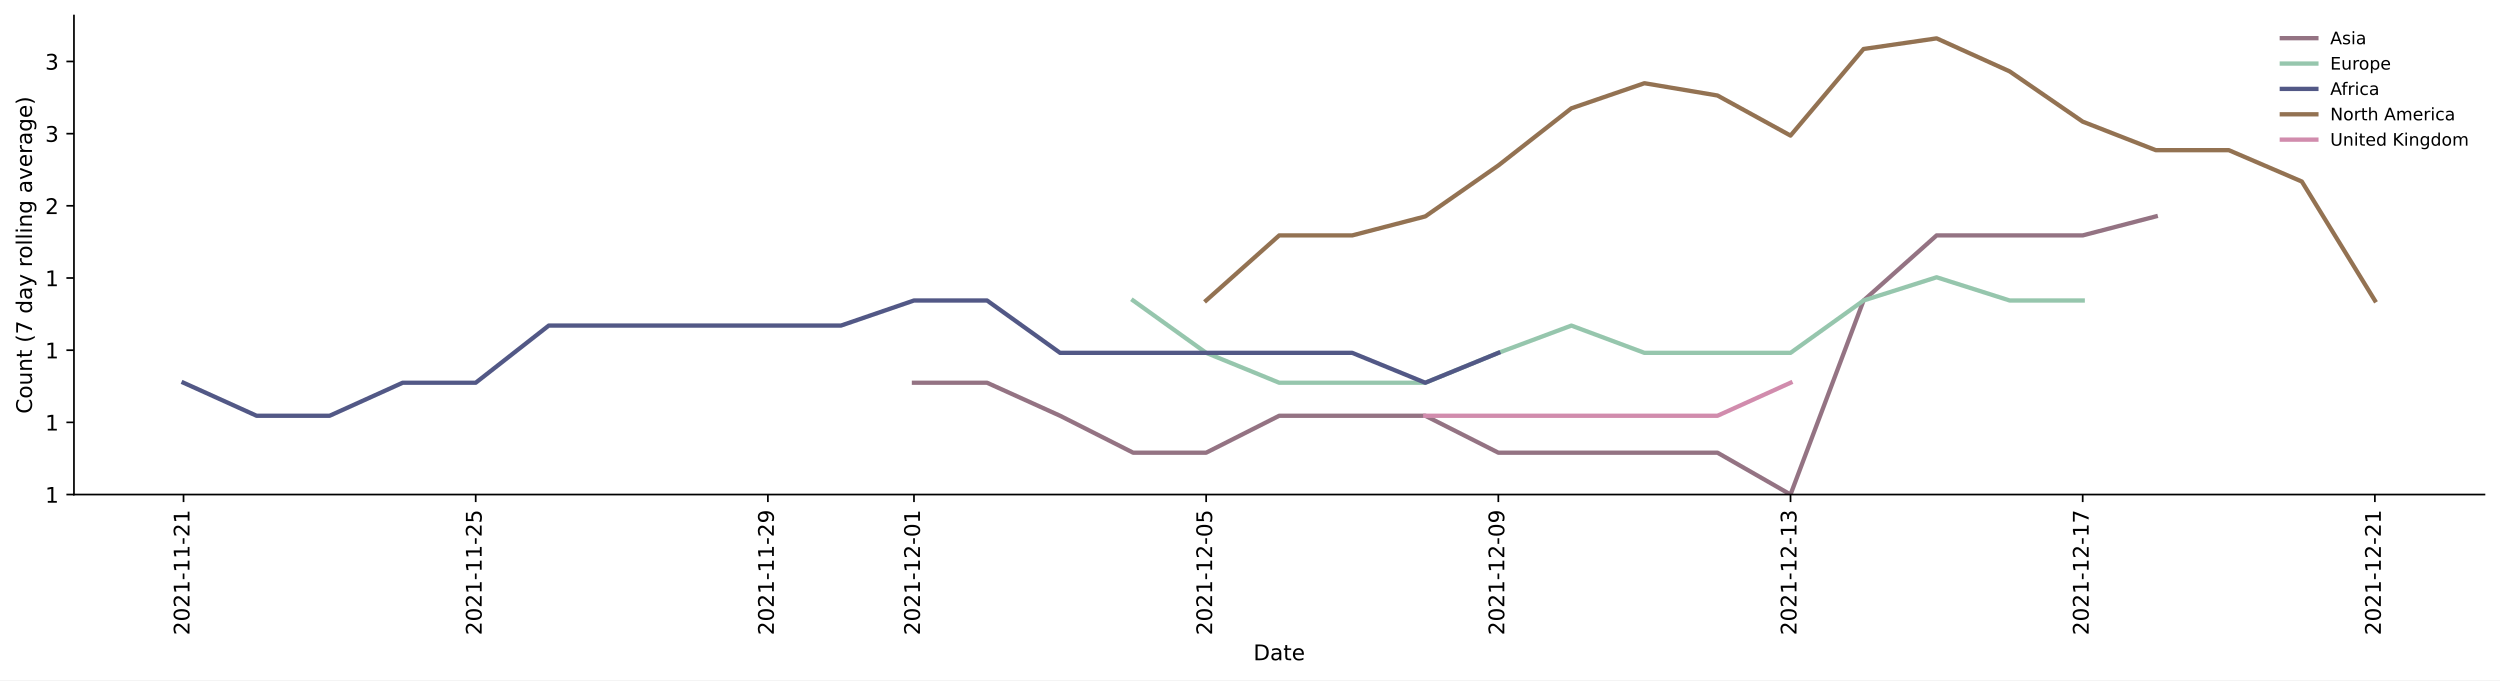
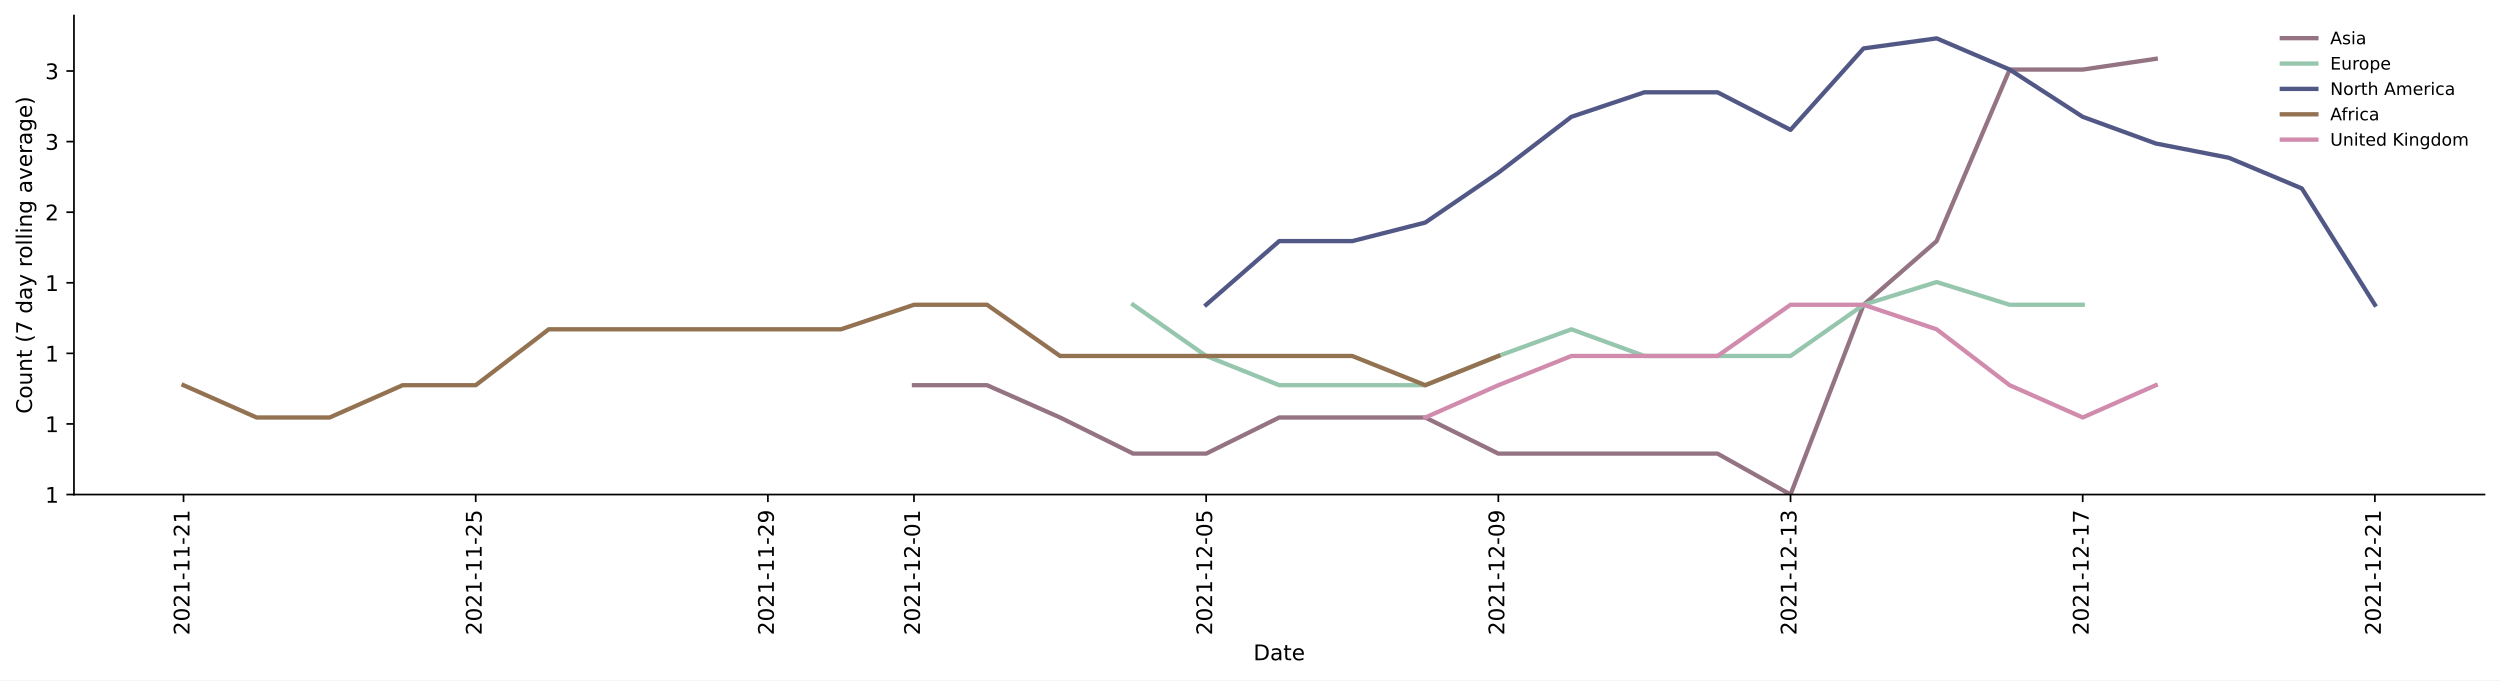
<svg xmlns="http://www.w3.org/2000/svg" xmlns:xlink="http://www.w3.org/1999/xlink" height="314.954pt" version="1.1" viewBox="0 0 1157.441 314.954" width="1157.441pt">
  <defs>
    <style type="text/css">*{stroke-linecap:butt;stroke-linejoin:round;}</style>
  </defs>
  <g id="figure_1">
    <g id="patch_1">
      <path d="M 0 314.954  L 1157.441 314.954  L 1157.441 0  L 0 0  z " style="fill:#ffffff;" />
    </g>
    <g id="axes_1">
      <g id="patch_2">
        <path d="M 34.241 228.96  L 1150.241 228.96  L 1150.241 7.2  L 34.241 7.2  z " style="fill:#ffffff;" />
      </g>
      <g id="matplotlib.axis_1">
        <g id="xtick_1">
          <g id="line2d_1">
            <defs>
-               <path d="M 0 0  L 0 3.5  " id="m5d5b8816e8" style="stroke:#000000;stroke-width:0.8;" />
-             </defs>
-             <g>
-               <use style="stroke:#000000;stroke-width:0.8;" x="84.968" xlink:href="#m5d5b8816e8" y="228.96" />
+               <path d="M 0 0  L 0 3.5  " id="ma75f7e3ea3" style="stroke:#000000;stroke-width:0.8;" />
+             </defs>
+             <g>
+               <use style="stroke:#000000;stroke-width:0.8;" x="84.968" xlink:href="#ma75f7e3ea3" y="228.96" />
            </g>
          </g>
          <g id="text_1">
            <g transform="translate(87.72727 294.0756)rotate(-90)scale(0.1 -0.1)">
              <defs>
                <path d="M 1228 531  L 3431 531  L 3431 0  L 469 0  L 469 531  Q 828 903 1448 1529  Q 2069 2156 2228 2338  Q 2531 2678 2651 2914  Q 2772 3150 2772 3378  Q 2772 3750 2511 3984  Q 2250 4219 1831 4219  Q 1534 4219 1204 4116  Q 875 4013 500 3803  L 500 4441  Q 881 4594 1212 4672  Q 1544 4750 1819 4750  Q 2544 4750 2975 4387  Q 3406 4025 3406 3419  Q 3406 3131 3298 2873  Q 3191 2616 2906 2266  Q 2828 2175 2409 1742  Q 1991 1309 1228 531  z " id="DejaVuSans-32" transform="scale(0.015625)" />
                <path d="M 2034 4250  Q 1547 4250 1301 3770  Q 1056 3291 1056 2328  Q 1056 1369 1301 889  Q 1547 409 2034 409  Q 2525 409 2770 889  Q 3016 1369 3016 2328  Q 3016 3291 2770 3770  Q 2525 4250 2034 4250  z M 2034 4750  Q 2819 4750 3233 4129  Q 3647 3509 3647 2328  Q 3647 1150 3233 529  Q 2819 -91 2034 -91  Q 1250 -91 836 529  Q 422 1150 422 2328  Q 422 3509 836 4129  Q 1250 4750 2034 4750  z " id="DejaVuSans-30" transform="scale(0.015625)" />
                <path d="M 794 531  L 1825 531  L 1825 4091  L 703 3866  L 703 4441  L 1819 4666  L 2450 4666  L 2450 531  L 3481 531  L 3481 0  L 794 0  L 794 531  z " id="DejaVuSans-31" transform="scale(0.015625)" />
                <path d="M 313 2009  L 1997 2009  L 1997 1497  L 313 1497  L 313 2009  z " id="DejaVuSans-2d" transform="scale(0.015625)" />
              </defs>
              <use xlink:href="#DejaVuSans-32" />
              <use x="63.623" xlink:href="#DejaVuSans-30" />
              <use x="127.246" xlink:href="#DejaVuSans-32" />
              <use x="190.869" xlink:href="#DejaVuSans-31" />
              <use x="254.492" xlink:href="#DejaVuSans-2d" />
              <use x="290.576" xlink:href="#DejaVuSans-31" />
              <use x="354.199" xlink:href="#DejaVuSans-31" />
              <use x="417.822" xlink:href="#DejaVuSans-2d" />
              <use x="453.906" xlink:href="#DejaVuSans-32" />
              <use x="517.529" xlink:href="#DejaVuSans-31" />
            </g>
          </g>
        </g>
        <g id="xtick_2">
          <g id="line2d_2">
            <g>
-               <use style="stroke:#000000;stroke-width:0.8;" x="220.241" xlink:href="#m5d5b8816e8" y="228.96" />
+               <use style="stroke:#000000;stroke-width:0.8;" x="220.241" xlink:href="#ma75f7e3ea3" y="228.96" />
            </g>
          </g>
          <g id="text_2">
            <g transform="translate(223 294.0756)rotate(-90)scale(0.1 -0.1)">
              <defs>
                <path d="M 691 4666  L 3169 4666  L 3169 4134  L 1269 4134  L 1269 2991  Q 1406 3038 1543 3061  Q 1681 3084 1819 3084  Q 2600 3084 3056 2656  Q 3513 2228 3513 1497  Q 3513 744 3044 326  Q 2575 -91 1722 -91  Q 1428 -91 1123 -41  Q 819 9 494 109  L 494 744  Q 775 591 1075 516  Q 1375 441 1709 441  Q 2250 441 2565 725  Q 2881 1009 2881 1497  Q 2881 1984 2565 2268  Q 2250 2553 1709 2553  Q 1456 2553 1204 2497  Q 953 2441 691 2322  L 691 4666  z " id="DejaVuSans-35" transform="scale(0.015625)" />
              </defs>
              <use xlink:href="#DejaVuSans-32" />
              <use x="63.623" xlink:href="#DejaVuSans-30" />
              <use x="127.246" xlink:href="#DejaVuSans-32" />
              <use x="190.869" xlink:href="#DejaVuSans-31" />
              <use x="254.492" xlink:href="#DejaVuSans-2d" />
              <use x="290.576" xlink:href="#DejaVuSans-31" />
              <use x="354.199" xlink:href="#DejaVuSans-31" />
              <use x="417.822" xlink:href="#DejaVuSans-2d" />
              <use x="453.906" xlink:href="#DejaVuSans-32" />
              <use x="517.529" xlink:href="#DejaVuSans-35" />
            </g>
          </g>
        </g>
        <g id="xtick_3">
          <g id="line2d_3">
            <g>
-               <use style="stroke:#000000;stroke-width:0.8;" x="355.513" xlink:href="#m5d5b8816e8" y="228.96" />
+               <use style="stroke:#000000;stroke-width:0.8;" x="355.513" xlink:href="#ma75f7e3ea3" y="228.96" />
            </g>
          </g>
          <g id="text_3">
            <g transform="translate(358.2727 294.0756)rotate(-90)scale(0.1 -0.1)">
              <defs>
                <path d="M 703 97  L 703 672  Q 941 559 1184 500  Q 1428 441 1663 441  Q 2288 441 2617 861  Q 2947 1281 2994 2138  Q 2813 1869 2534 1725  Q 2256 1581 1919 1581  Q 1219 1581 811 2004  Q 403 2428 403 3163  Q 403 3881 828 4315  Q 1253 4750 1959 4750  Q 2769 4750 3195 4129  Q 3622 3509 3622 2328  Q 3622 1225 3098 567  Q 2575 -91 1691 -91  Q 1453 -91 1209 -44  Q 966 3 703 97  z M 1959 2075  Q 2384 2075 2632 2365  Q 2881 2656 2881 3163  Q 2881 3666 2632 3958  Q 2384 4250 1959 4250  Q 1534 4250 1286 3958  Q 1038 3666 1038 3163  Q 1038 2656 1286 2365  Q 1534 2075 1959 2075  z " id="DejaVuSans-39" transform="scale(0.015625)" />
              </defs>
              <use xlink:href="#DejaVuSans-32" />
              <use x="63.623" xlink:href="#DejaVuSans-30" />
              <use x="127.246" xlink:href="#DejaVuSans-32" />
              <use x="190.869" xlink:href="#DejaVuSans-31" />
              <use x="254.492" xlink:href="#DejaVuSans-2d" />
              <use x="290.576" xlink:href="#DejaVuSans-31" />
              <use x="354.199" xlink:href="#DejaVuSans-31" />
              <use x="417.822" xlink:href="#DejaVuSans-2d" />
              <use x="453.906" xlink:href="#DejaVuSans-32" />
              <use x="517.529" xlink:href="#DejaVuSans-39" />
            </g>
          </g>
        </g>
        <g id="xtick_4">
          <g id="line2d_4">
            <g>
-               <use style="stroke:#000000;stroke-width:0.8;" x="423.15" xlink:href="#m5d5b8816e8" y="228.96" />
+               <use style="stroke:#000000;stroke-width:0.8;" x="423.15" xlink:href="#ma75f7e3ea3" y="228.96" />
            </g>
          </g>
          <g id="text_4">
            <g transform="translate(425.9091 294.0756)rotate(-90)scale(0.1 -0.1)">
              <use xlink:href="#DejaVuSans-32" />
              <use x="63.623" xlink:href="#DejaVuSans-30" />
              <use x="127.246" xlink:href="#DejaVuSans-32" />
              <use x="190.869" xlink:href="#DejaVuSans-31" />
              <use x="254.492" xlink:href="#DejaVuSans-2d" />
              <use x="290.576" xlink:href="#DejaVuSans-31" />
              <use x="354.199" xlink:href="#DejaVuSans-32" />
              <use x="417.822" xlink:href="#DejaVuSans-2d" />
              <use x="453.906" xlink:href="#DejaVuSans-30" />
              <use x="517.529" xlink:href="#DejaVuSans-31" />
            </g>
          </g>
        </g>
        <g id="xtick_5">
          <g id="line2d_5">
            <g>
-               <use style="stroke:#000000;stroke-width:0.8;" x="558.422" xlink:href="#m5d5b8816e8" y="228.96" />
+               <use style="stroke:#000000;stroke-width:0.8;" x="558.422" xlink:href="#ma75f7e3ea3" y="228.96" />
            </g>
          </g>
          <g id="text_5">
            <g transform="translate(561.1818 294.0756)rotate(-90)scale(0.1 -0.1)">
              <use xlink:href="#DejaVuSans-32" />
              <use x="63.623" xlink:href="#DejaVuSans-30" />
              <use x="127.246" xlink:href="#DejaVuSans-32" />
              <use x="190.869" xlink:href="#DejaVuSans-31" />
              <use x="254.492" xlink:href="#DejaVuSans-2d" />
              <use x="290.576" xlink:href="#DejaVuSans-31" />
              <use x="354.199" xlink:href="#DejaVuSans-32" />
              <use x="417.822" xlink:href="#DejaVuSans-2d" />
              <use x="453.906" xlink:href="#DejaVuSans-30" />
              <use x="517.529" xlink:href="#DejaVuSans-35" />
            </g>
          </g>
        </g>
        <g id="xtick_6">
          <g id="line2d_6">
            <g>
-               <use style="stroke:#000000;stroke-width:0.8;" x="693.695" xlink:href="#m5d5b8816e8" y="228.96" />
+               <use style="stroke:#000000;stroke-width:0.8;" x="693.695" xlink:href="#ma75f7e3ea3" y="228.96" />
            </g>
          </g>
          <g id="text_6">
            <g transform="translate(696.4545 294.0756)rotate(-90)scale(0.1 -0.1)">
              <use xlink:href="#DejaVuSans-32" />
              <use x="63.623" xlink:href="#DejaVuSans-30" />
              <use x="127.246" xlink:href="#DejaVuSans-32" />
              <use x="190.869" xlink:href="#DejaVuSans-31" />
              <use x="254.492" xlink:href="#DejaVuSans-2d" />
              <use x="290.576" xlink:href="#DejaVuSans-31" />
              <use x="354.199" xlink:href="#DejaVuSans-32" />
              <use x="417.822" xlink:href="#DejaVuSans-2d" />
              <use x="453.906" xlink:href="#DejaVuSans-30" />
              <use x="517.529" xlink:href="#DejaVuSans-39" />
            </g>
          </g>
        </g>
        <g id="xtick_7">
          <g id="line2d_7">
            <g>
-               <use style="stroke:#000000;stroke-width:0.8;" x="828.968" xlink:href="#m5d5b8816e8" y="228.96" />
+               <use style="stroke:#000000;stroke-width:0.8;" x="828.968" xlink:href="#ma75f7e3ea3" y="228.96" />
            </g>
          </g>
          <g id="text_7">
            <g transform="translate(831.7273 294.0756)rotate(-90)scale(0.1 -0.1)">
              <defs>
                <path d="M 2597 2516  Q 3050 2419 3304 2112  Q 3559 1806 3559 1356  Q 3559 666 3084 287  Q 2609 -91 1734 -91  Q 1441 -91 1130 -33  Q 819 25 488 141  L 488 750  Q 750 597 1062 519  Q 1375 441 1716 441  Q 2309 441 2620 675  Q 2931 909 2931 1356  Q 2931 1769 2642 2001  Q 2353 2234 1838 2234  L 1294 2234  L 1294 2753  L 1863 2753  Q 2328 2753 2575 2939  Q 2822 3125 2822 3475  Q 2822 3834 2567 4026  Q 2313 4219 1838 4219  Q 1578 4219 1281 4162  Q 984 4106 628 3988  L 628 4550  Q 988 4650 1302 4700  Q 1616 4750 1894 4750  Q 2613 4750 3031 4423  Q 3450 4097 3450 3541  Q 3450 3153 3228 2886  Q 3006 2619 2597 2516  z " id="DejaVuSans-33" transform="scale(0.015625)" />
              </defs>
              <use xlink:href="#DejaVuSans-32" />
              <use x="63.623" xlink:href="#DejaVuSans-30" />
              <use x="127.246" xlink:href="#DejaVuSans-32" />
              <use x="190.869" xlink:href="#DejaVuSans-31" />
              <use x="254.492" xlink:href="#DejaVuSans-2d" />
              <use x="290.576" xlink:href="#DejaVuSans-31" />
              <use x="354.199" xlink:href="#DejaVuSans-32" />
              <use x="417.822" xlink:href="#DejaVuSans-2d" />
              <use x="453.906" xlink:href="#DejaVuSans-31" />
              <use x="517.529" xlink:href="#DejaVuSans-33" />
            </g>
          </g>
        </g>
        <g id="xtick_8">
          <g id="line2d_8">
            <g>
-               <use style="stroke:#000000;stroke-width:0.8;" x="964.241" xlink:href="#m5d5b8816e8" y="228.96" />
+               <use style="stroke:#000000;stroke-width:0.8;" x="964.241" xlink:href="#ma75f7e3ea3" y="228.96" />
            </g>
          </g>
          <g id="text_8">
            <g transform="translate(967 294.0756)rotate(-90)scale(0.1 -0.1)">
              <defs>
                <path d="M 525 4666  L 3525 4666  L 3525 4397  L 1831 0  L 1172 0  L 2766 4134  L 525 4134  L 525 4666  z " id="DejaVuSans-37" transform="scale(0.015625)" />
              </defs>
              <use xlink:href="#DejaVuSans-32" />
              <use x="63.623" xlink:href="#DejaVuSans-30" />
              <use x="127.246" xlink:href="#DejaVuSans-32" />
              <use x="190.869" xlink:href="#DejaVuSans-31" />
              <use x="254.492" xlink:href="#DejaVuSans-2d" />
              <use x="290.576" xlink:href="#DejaVuSans-31" />
              <use x="354.199" xlink:href="#DejaVuSans-32" />
              <use x="417.822" xlink:href="#DejaVuSans-2d" />
              <use x="453.906" xlink:href="#DejaVuSans-31" />
              <use x="517.529" xlink:href="#DejaVuSans-37" />
            </g>
          </g>
        </g>
        <g id="xtick_9">
          <g id="line2d_9">
            <g>
-               <use style="stroke:#000000;stroke-width:0.8;" x="1099.513" xlink:href="#m5d5b8816e8" y="228.96" />
+               <use style="stroke:#000000;stroke-width:0.8;" x="1099.513" xlink:href="#ma75f7e3ea3" y="228.96" />
            </g>
          </g>
          <g id="text_9">
            <g transform="translate(1102.273 294.0756)rotate(-90)scale(0.1 -0.1)">
              <use xlink:href="#DejaVuSans-32" />
              <use x="63.623" xlink:href="#DejaVuSans-30" />
              <use x="127.246" xlink:href="#DejaVuSans-32" />
              <use x="190.869" xlink:href="#DejaVuSans-31" />
              <use x="254.492" xlink:href="#DejaVuSans-2d" />
              <use x="290.576" xlink:href="#DejaVuSans-31" />
              <use x="354.199" xlink:href="#DejaVuSans-32" />
              <use x="417.822" xlink:href="#DejaVuSans-2d" />
              <use x="453.906" xlink:href="#DejaVuSans-32" />
              <use x="517.529" xlink:href="#DejaVuSans-31" />
            </g>
          </g>
        </g>
        <g id="text_10">
          <g transform="translate(580.2898 305.6741)scale(0.1 -0.1)">
            <defs>
              <path d="M 1259 4147  L 1259 519  L 2022 519  Q 2988 519 3436 956  Q 3884 1394 3884 2338  Q 3884 3275 3436 3711  Q 2988 4147 2022 4147  L 1259 4147  z M 628 4666  L 1925 4666  Q 3281 4666 3915 4102  Q 4550 3538 4550 2338  Q 4550 1131 3912 565  Q 3275 0 1925 0  L 628 0  L 628 4666  z " id="DejaVuSans-44" transform="scale(0.015625)" />
              <path d="M 2194 1759  Q 1497 1759 1228 1600  Q 959 1441 959 1056  Q 959 750 1161 570  Q 1363 391 1709 391  Q 2188 391 2477 730  Q 2766 1069 2766 1631  L 2766 1759  L 2194 1759  z M 3341 1997  L 3341 0  L 2766 0  L 2766 531  Q 2569 213 2275 61  Q 1981 -91 1556 -91  Q 1019 -91 701 211  Q 384 513 384 1019  Q 384 1609 779 1909  Q 1175 2209 1959 2209  L 2766 2209  L 2766 2266  Q 2766 2663 2505 2880  Q 2244 3097 1772 3097  Q 1472 3097 1187 3025  Q 903 2953 641 2809  L 641 3341  Q 956 3463 1253 3523  Q 1550 3584 1831 3584  Q 2591 3584 2966 3190  Q 3341 2797 3341 1997  z " id="DejaVuSans-61" transform="scale(0.015625)" />
              <path d="M 1172 4494  L 1172 3500  L 2356 3500  L 2356 3053  L 1172 3053  L 1172 1153  Q 1172 725 1289 603  Q 1406 481 1766 481  L 2356 481  L 2356 0  L 1766 0  Q 1100 0 847 248  Q 594 497 594 1153  L 594 3053  L 172 3053  L 172 3500  L 594 3500  L 594 4494  L 1172 4494  z " id="DejaVuSans-74" transform="scale(0.015625)" />
              <path d="M 3597 1894  L 3597 1613  L 953 1613  Q 991 1019 1311 708  Q 1631 397 2203 397  Q 2534 397 2845 478  Q 3156 559 3463 722  L 3463 178  Q 3153 47 2828 -22  Q 2503 -91 2169 -91  Q 1331 -91 842 396  Q 353 884 353 1716  Q 353 2575 817 3079  Q 1281 3584 2069 3584  Q 2775 3584 3186 3129  Q 3597 2675 3597 1894  z M 3022 2063  Q 3016 2534 2758 2815  Q 2500 3097 2075 3097  Q 1594 3097 1305 2825  Q 1016 2553 972 2059  L 3022 2063  z " id="DejaVuSans-65" transform="scale(0.015625)" />
            </defs>
            <use xlink:href="#DejaVuSans-44" />
            <use x="77.002" xlink:href="#DejaVuSans-61" />
            <use x="138.281" xlink:href="#DejaVuSans-74" />
            <use x="177.49" xlink:href="#DejaVuSans-65" />
          </g>
        </g>
      </g>
      <g id="matplotlib.axis_2">
        <g id="ytick_1">
          <g id="line2d_10">
            <defs>
-               <path d="M 0 0  L -3.5 0  " id="mcb8d8f43f0" style="stroke:#000000;stroke-width:0.8;" />
-             </defs>
-             <g>
-               <use style="stroke:#000000;stroke-width:0.8;" x="34.241" xlink:href="#mcb8d8f43f0" y="228.96" />
+               <path d="M 0 0  L -3.5 0  " id="m48f7cdc13f" style="stroke:#000000;stroke-width:0.8;" />
+             </defs>
+             <g>
+               <use style="stroke:#000000;stroke-width:0.8;" x="34.241" xlink:href="#m48f7cdc13f" y="228.96" />
            </g>
          </g>
          <g id="text_11">
            <g transform="translate(20.87813 232.7592)scale(0.1 -0.1)">
              <use xlink:href="#DejaVuSans-31" />
            </g>
          </g>
        </g>
        <g id="ytick_2">
          <g id="line2d_11">
            <g>
-               <use style="stroke:#000000;stroke-width:0.8;" x="34.241" xlink:href="#mcb8d8f43f0" y="195.544" />
+               <use style="stroke:#000000;stroke-width:0.8;" x="34.241" xlink:href="#m48f7cdc13f" y="196.28" />
            </g>
          </g>
          <g id="text_12">
-             <g transform="translate(20.87813 199.3427)scale(0.1 -0.1)">
+             <g transform="translate(20.87813 200.0791)scale(0.1 -0.1)">
              <use xlink:href="#DejaVuSans-31" />
            </g>
          </g>
        </g>
        <g id="ytick_3">
          <g id="line2d_12">
            <g>
-               <use style="stroke:#000000;stroke-width:0.8;" x="34.241" xlink:href="#mcb8d8f43f0" y="162.127" />
+               <use style="stroke:#000000;stroke-width:0.8;" x="34.241" xlink:href="#m48f7cdc13f" y="163.6" />
            </g>
          </g>
          <g id="text_13">
-             <g transform="translate(20.87813 165.9262)scale(0.1 -0.1)">
+             <g transform="translate(20.87813 167.3989)scale(0.1 -0.1)">
              <use xlink:href="#DejaVuSans-31" />
            </g>
          </g>
        </g>
        <g id="ytick_4">
          <g id="line2d_13">
            <g>
-               <use style="stroke:#000000;stroke-width:0.8;" x="34.241" xlink:href="#mcb8d8f43f0" y="128.711" />
+               <use style="stroke:#000000;stroke-width:0.8;" x="34.241" xlink:href="#m48f7cdc13f" y="130.92" />
            </g>
          </g>
          <g id="text_14">
-             <g transform="translate(20.87813 132.5097)scale(0.1 -0.1)">
+             <g transform="translate(20.87813 134.7187)scale(0.1 -0.1)">
              <use xlink:href="#DejaVuSans-31" />
            </g>
          </g>
        </g>
        <g id="ytick_5">
          <g id="line2d_14">
            <g>
-               <use style="stroke:#000000;stroke-width:0.8;" x="34.241" xlink:href="#mcb8d8f43f0" y="95.294" />
+               <use style="stroke:#000000;stroke-width:0.8;" x="34.241" xlink:href="#m48f7cdc13f" y="98.239" />
            </g>
          </g>
          <g id="text_15">
-             <g transform="translate(20.87813 99.09324)scale(0.1 -0.1)">
+             <g transform="translate(20.87813 102.0386)scale(0.1 -0.1)">
              <use xlink:href="#DejaVuSans-32" />
            </g>
          </g>
        </g>
        <g id="ytick_6">
          <g id="line2d_15">
            <g>
-               <use style="stroke:#000000;stroke-width:0.8;" x="34.241" xlink:href="#mcb8d8f43f0" y="61.878" />
+               <use style="stroke:#000000;stroke-width:0.8;" x="34.241" xlink:href="#m48f7cdc13f" y="65.559" />
            </g>
          </g>
          <g id="text_16">
-             <g transform="translate(20.87813 65.67675)scale(0.1 -0.1)">
+             <g transform="translate(20.87813 69.35842)scale(0.1 -0.1)">
              <use xlink:href="#DejaVuSans-33" />
            </g>
          </g>
        </g>
        <g id="ytick_7">
          <g id="line2d_16">
            <g>
-               <use style="stroke:#000000;stroke-width:0.8;" x="34.241" xlink:href="#mcb8d8f43f0" y="28.461" />
+               <use style="stroke:#000000;stroke-width:0.8;" x="34.241" xlink:href="#m48f7cdc13f" y="32.879" />
            </g>
          </g>
          <g id="text_17">
-             <g transform="translate(20.87813 32.26025)scale(0.1 -0.1)">
+             <g transform="translate(20.87813 36.67826)scale(0.1 -0.1)">
              <use xlink:href="#DejaVuSans-33" />
            </g>
          </g>
        </g>
        <g id="text_18">
          <g transform="translate(14.79844 191.548)rotate(-90)scale(0.1 -0.1)">
            <defs>
              <path d="M 4122 4306  L 4122 3641  Q 3803 3938 3442 4084  Q 3081 4231 2675 4231  Q 1875 4231 1450 3742  Q 1025 3253 1025 2328  Q 1025 1406 1450 917  Q 1875 428 2675 428  Q 3081 428 3442 575  Q 3803 722 4122 1019  L 4122 359  Q 3791 134 3420 21  Q 3050 -91 2638 -91  Q 1578 -91 968 557  Q 359 1206 359 2328  Q 359 3453 968 4101  Q 1578 4750 2638 4750  Q 3056 4750 3426 4639  Q 3797 4528 4122 4306  z " id="DejaVuSans-43" transform="scale(0.015625)" />
              <path d="M 1959 3097  Q 1497 3097 1228 2736  Q 959 2375 959 1747  Q 959 1119 1226 758  Q 1494 397 1959 397  Q 2419 397 2687 759  Q 2956 1122 2956 1747  Q 2956 2369 2687 2733  Q 2419 3097 1959 3097  z M 1959 3584  Q 2709 3584 3137 3096  Q 3566 2609 3566 1747  Q 3566 888 3137 398  Q 2709 -91 1959 -91  Q 1206 -91 779 398  Q 353 888 353 1747  Q 353 2609 779 3096  Q 1206 3584 1959 3584  z " id="DejaVuSans-6f" transform="scale(0.015625)" />
              <path d="M 544 1381  L 544 3500  L 1119 3500  L 1119 1403  Q 1119 906 1312 657  Q 1506 409 1894 409  Q 2359 409 2629 706  Q 2900 1003 2900 1516  L 2900 3500  L 3475 3500  L 3475 0  L 2900 0  L 2900 538  Q 2691 219 2414 64  Q 2138 -91 1772 -91  Q 1169 -91 856 284  Q 544 659 544 1381  z M 1991 3584  L 1991 3584  z " id="DejaVuSans-75" transform="scale(0.015625)" />
              <path d="M 3513 2113  L 3513 0  L 2938 0  L 2938 2094  Q 2938 2591 2744 2837  Q 2550 3084 2163 3084  Q 1697 3084 1428 2787  Q 1159 2491 1159 1978  L 1159 0  L 581 0  L 581 3500  L 1159 3500  L 1159 2956  Q 1366 3272 1645 3428  Q 1925 3584 2291 3584  Q 2894 3584 3203 3211  Q 3513 2838 3513 2113  z " id="DejaVuSans-6e" transform="scale(0.015625)" />
              <path id="DejaVuSans-20" transform="scale(0.015625)" />
              <path d="M 1984 4856  Q 1566 4138 1362 3434  Q 1159 2731 1159 2009  Q 1159 1288 1364 580  Q 1569 -128 1984 -844  L 1484 -844  Q 1016 -109 783 600  Q 550 1309 550 2009  Q 550 2706 781 3412  Q 1013 4119 1484 4856  L 1984 4856  z " id="DejaVuSans-28" transform="scale(0.015625)" />
              <path d="M 2906 2969  L 2906 4863  L 3481 4863  L 3481 0  L 2906 0  L 2906 525  Q 2725 213 2448 61  Q 2172 -91 1784 -91  Q 1150 -91 751 415  Q 353 922 353 1747  Q 353 2572 751 3078  Q 1150 3584 1784 3584  Q 2172 3584 2448 3432  Q 2725 3281 2906 2969  z M 947 1747  Q 947 1113 1208 752  Q 1469 391 1925 391  Q 2381 391 2643 752  Q 2906 1113 2906 1747  Q 2906 2381 2643 2742  Q 2381 3103 1925 3103  Q 1469 3103 1208 2742  Q 947 2381 947 1747  z " id="DejaVuSans-64" transform="scale(0.015625)" />
              <path d="M 2059 -325  Q 1816 -950 1584 -1140  Q 1353 -1331 966 -1331  L 506 -1331  L 506 -850  L 844 -850  Q 1081 -850 1212 -737  Q 1344 -625 1503 -206  L 1606 56  L 191 3500  L 800 3500  L 1894 763  L 2988 3500  L 3597 3500  L 2059 -325  z " id="DejaVuSans-79" transform="scale(0.015625)" />
              <path d="M 2631 2963  Q 2534 3019 2420 3045  Q 2306 3072 2169 3072  Q 1681 3072 1420 2755  Q 1159 2438 1159 1844  L 1159 0  L 581 0  L 581 3500  L 1159 3500  L 1159 2956  Q 1341 3275 1631 3429  Q 1922 3584 2338 3584  Q 2397 3584 2469 3576  Q 2541 3569 2628 3553  L 2631 2963  z " id="DejaVuSans-72" transform="scale(0.015625)" />
              <path d="M 603 4863  L 1178 4863  L 1178 0  L 603 0  L 603 4863  z " id="DejaVuSans-6c" transform="scale(0.015625)" />
              <path d="M 603 3500  L 1178 3500  L 1178 0  L 603 0  L 603 3500  z M 603 4863  L 1178 4863  L 1178 4134  L 603 4134  L 603 4863  z " id="DejaVuSans-69" transform="scale(0.015625)" />
              <path d="M 2906 1791  Q 2906 2416 2648 2759  Q 2391 3103 1925 3103  Q 1463 3103 1205 2759  Q 947 2416 947 1791  Q 947 1169 1205 825  Q 1463 481 1925 481  Q 2391 481 2648 825  Q 2906 1169 2906 1791  z M 3481 434  Q 3481 -459 3084 -895  Q 2688 -1331 1869 -1331  Q 1566 -1331 1297 -1286  Q 1028 -1241 775 -1147  L 775 -588  Q 1028 -725 1275 -790  Q 1522 -856 1778 -856  Q 2344 -856 2625 -561  Q 2906 -266 2906 331  L 2906 616  Q 2728 306 2450 153  Q 2172 0 1784 0  Q 1141 0 747 490  Q 353 981 353 1791  Q 353 2603 747 3093  Q 1141 3584 1784 3584  Q 2172 3584 2450 3431  Q 2728 3278 2906 2969  L 2906 3500  L 3481 3500  L 3481 434  z " id="DejaVuSans-67" transform="scale(0.015625)" />
              <path d="M 191 3500  L 800 3500  L 1894 563  L 2988 3500  L 3597 3500  L 2284 0  L 1503 0  L 191 3500  z " id="DejaVuSans-76" transform="scale(0.015625)" />
              <path d="M 513 4856  L 1013 4856  Q 1481 4119 1714 3412  Q 1947 2706 1947 2009  Q 1947 1309 1714 600  Q 1481 -109 1013 -844  L 513 -844  Q 928 -128 1133 580  Q 1338 1288 1338 2009  Q 1338 2731 1133 3434  Q 928 4138 513 4856  z " id="DejaVuSans-29" transform="scale(0.015625)" />
            </defs>
            <use xlink:href="#DejaVuSans-43" />
            <use x="69.824" xlink:href="#DejaVuSans-6f" />
            <use x="131.006" xlink:href="#DejaVuSans-75" />
            <use x="194.385" xlink:href="#DejaVuSans-6e" />
            <use x="257.764" xlink:href="#DejaVuSans-74" />
            <use x="296.973" xlink:href="#DejaVuSans-20" />
            <use x="328.76" xlink:href="#DejaVuSans-28" />
            <use x="367.773" xlink:href="#DejaVuSans-37" />
            <use x="431.396" xlink:href="#DejaVuSans-20" />
            <use x="463.184" xlink:href="#DejaVuSans-64" />
            <use x="526.66" xlink:href="#DejaVuSans-61" />
            <use x="587.939" xlink:href="#DejaVuSans-79" />
            <use x="647.119" xlink:href="#DejaVuSans-20" />
            <use x="678.906" xlink:href="#DejaVuSans-72" />
            <use x="717.77" xlink:href="#DejaVuSans-6f" />
            <use x="778.951" xlink:href="#DejaVuSans-6c" />
            <use x="806.734" xlink:href="#DejaVuSans-6c" />
            <use x="834.518" xlink:href="#DejaVuSans-69" />
            <use x="862.301" xlink:href="#DejaVuSans-6e" />
            <use x="925.68" xlink:href="#DejaVuSans-67" />
            <use x="989.156" xlink:href="#DejaVuSans-20" />
            <use x="1020.943" xlink:href="#DejaVuSans-61" />
            <use x="1082.223" xlink:href="#DejaVuSans-76" />
            <use x="1141.402" xlink:href="#DejaVuSans-65" />
            <use x="1202.926" xlink:href="#DejaVuSans-72" />
            <use x="1244.039" xlink:href="#DejaVuSans-61" />
            <use x="1305.318" xlink:href="#DejaVuSans-67" />
            <use x="1368.795" xlink:href="#DejaVuSans-65" />
            <use x="1430.318" xlink:href="#DejaVuSans-29" />
          </g>
        </g>
      </g>
      <g id="line2d_17">
-         <path clip-path="url(#p3d51819815)" d="M 423.15 177.197  L 456.968 177.197  L 490.786 192.488  L 524.604 209.581  L 558.422 209.581  L 592.241 192.488  L 626.059 192.488  L 659.877 192.488  L 693.695 209.581  L 727.513 209.581  L 761.332 209.581  L 795.15 209.581  L 828.968 228.96  L 862.786 139.121  L 896.604 108.987  L 930.422 108.987  L 964.241 108.987  L 998.059 100.189  " style="fill:none;stroke:#947383;stroke-linecap:square;stroke-width:2;" />
+         <path clip-path="url(#pee8ec3eaa6)" d="M 423.15 178.338  L 456.968 178.338  L 490.786 193.291  L 524.604 210.008  L 558.422 210.008  L 592.241 193.291  L 626.059 193.291  L 659.877 193.291  L 693.695 210.008  L 727.513 210.008  L 761.332 210.008  L 795.15 210.008  L 828.968 228.96  L 862.786 141.101  L 896.604 111.631  L 930.422 32.206  L 964.241 32.206  L 998.059 27.225  " style="fill:none;stroke:#947383;stroke-linecap:square;stroke-width:2;" />
      </g>
      <g id="line2d_18">
-         <path clip-path="url(#p3d51819815)" d="M 524.604 139.121  L 558.422 163.365  L 592.241 177.197  L 626.059 177.197  L 659.877 177.197  L 693.695 163.365  L 727.513 150.738  L 761.332 163.365  L 795.15 163.365  L 828.968 163.365  L 862.786 139.121  L 896.604 128.366  L 930.422 139.121  L 964.241 139.121  " style="fill:none;stroke:#96c6ad;stroke-linecap:square;stroke-width:2;" />
+         <path clip-path="url(#pee8ec3eaa6)" d="M 524.604 141.101  L 558.422 164.811  L 592.241 178.338  L 626.059 178.338  L 659.877 178.338  L 693.695 164.811  L 727.513 152.461  L 761.332 164.811  L 795.15 164.811  L 828.968 164.811  L 862.786 141.101  L 896.604 130.583  L 930.422 141.101  L 964.241 141.101  " style="fill:none;stroke:#96c6ad;stroke-linecap:square;stroke-width:2;" />
      </g>
      <g id="line2d_19">
-         <path clip-path="url(#p3d51819815)" d="M 84.968 177.197  L 118.786 192.488  L 152.604 192.488  L 186.422 177.197  L 220.241 177.197  L 254.059 150.738  L 287.877 150.738  L 321.695 150.738  L 355.513 150.738  L 389.332 150.738  L 423.15 139.121  L 456.968 139.121  L 490.786 163.365  L 524.604 163.365  L 558.422 163.365  L 592.241 163.365  L 626.059 163.365  L 659.877 177.197  L 693.695 163.365  " style="fill:none;stroke:#525886;stroke-linecap:square;stroke-width:2;" />
+         <path clip-path="url(#pee8ec3eaa6)" d="M 558.422 141.101  L 592.241 111.631  L 626.059 111.631  L 659.877 103.027  L 693.695 79.961  L 727.513 54.084  L 761.332 42.724  L 795.15 42.724  L 828.968 60.125  L 862.786 22.414  L 896.604 17.76  L 930.422 32.206  L 964.241 54.084  L 998.059 66.434  L 1031.877 73.036  L 1065.695 87.241  L 1099.513 141.101  " style="fill:none;stroke:#525886;stroke-linecap:square;stroke-width:2;" />
      </g>
      <g id="line2d_20">
-         <path clip-path="url(#p3d51819815)" d="M 558.422 139.121  L 592.241 108.987  L 626.059 108.987  L 659.877 100.189  L 693.695 76.604  L 727.513 50.144  L 761.332 38.528  L 795.15 44.22  L 828.968 62.772  L 862.786 22.68  L 896.604 17.76  L 930.422 33.051  L 964.241 56.32  L 998.059 69.523  L 1031.877 69.523  L 1065.695 84.048  L 1099.513 139.121  " style="fill:none;stroke:#937252;stroke-linecap:square;stroke-width:2;" />
+         <path clip-path="url(#pee8ec3eaa6)" d="M 84.968 178.338  L 118.786 193.291  L 152.604 193.291  L 186.422 178.338  L 220.241 178.338  L 254.059 152.461  L 287.877 152.461  L 321.695 152.461  L 355.513 152.461  L 389.332 152.461  L 423.15 141.101  L 456.968 141.101  L 490.786 164.811  L 524.604 164.811  L 558.422 164.811  L 592.241 164.811  L 626.059 164.811  L 659.877 178.338  L 693.695 164.811  " style="fill:none;stroke:#937252;stroke-linecap:square;stroke-width:2;" />
      </g>
      <g id="line2d_21">
-         <path clip-path="url(#p3d51819815)" d="M 659.877 192.488  L 693.695 192.488  L 727.513 192.488  L 761.332 192.488  L 795.15 192.488  L 828.968 177.197  " style="fill:none;stroke:#d18cad;stroke-linecap:square;stroke-width:2;" />
+         <path clip-path="url(#pee8ec3eaa6)" d="M 659.877 193.291  L 693.695 178.338  L 727.513 164.811  L 761.332 164.811  L 795.15 164.811  L 828.968 141.101  L 862.786 141.101  L 896.604 152.461  L 930.422 178.338  L 964.241 193.291  L 998.059 178.338  " style="fill:none;stroke:#d18cad;stroke-linecap:square;stroke-width:2;" />
      </g>
      <g id="patch_3">
        <path d="M 34.241 228.96  L 34.241 7.2  " style="fill:none;stroke:#000000;stroke-linecap:square;stroke-linejoin:miter;stroke-width:0.8;" />
      </g>
      <g id="patch_4">
        <path d="M 34.241 228.96  L 1150.241 228.96  " style="fill:none;stroke:#000000;stroke-linecap:square;stroke-linejoin:miter;stroke-width:0.8;" />
      </g>
      <g id="legend_1">
        <g id="line2d_22">
          <path d="M 1056.429 17.679  L 1072.429 17.679  " style="fill:none;stroke:#947383;stroke-linecap:square;stroke-width:2;" />
        </g>
        <g id="line2d_23" />
        <g id="text_19">
          <g transform="translate(1078.829 20.47875)scale(0.08 -0.08)">
            <defs>
              <path d="M 2188 4044  L 1331 1722  L 3047 1722  L 2188 4044  z M 1831 4666  L 2547 4666  L 4325 0  L 3669 0  L 3244 1197  L 1141 1197  L 716 0  L 50 0  L 1831 4666  z " id="DejaVuSans-41" transform="scale(0.015625)" />
              <path d="M 2834 3397  L 2834 2853  Q 2591 2978 2328 3040  Q 2066 3103 1784 3103  Q 1356 3103 1142 2972  Q 928 2841 928 2578  Q 928 2378 1081 2264  Q 1234 2150 1697 2047  L 1894 2003  Q 2506 1872 2764 1633  Q 3022 1394 3022 966  Q 3022 478 2636 193  Q 2250 -91 1575 -91  Q 1294 -91 989 -36  Q 684 19 347 128  L 347 722  Q 666 556 975 473  Q 1284 391 1588 391  Q 1994 391 2212 530  Q 2431 669 2431 922  Q 2431 1156 2273 1281  Q 2116 1406 1581 1522  L 1381 1569  Q 847 1681 609 1914  Q 372 2147 372 2553  Q 372 3047 722 3315  Q 1072 3584 1716 3584  Q 2034 3584 2315 3537  Q 2597 3491 2834 3397  z " id="DejaVuSans-73" transform="scale(0.015625)" />
            </defs>
            <use xlink:href="#DejaVuSans-41" />
            <use x="68.408" xlink:href="#DejaVuSans-73" />
            <use x="120.508" xlink:href="#DejaVuSans-69" />
            <use x="148.291" xlink:href="#DejaVuSans-61" />
          </g>
        </g>
        <g id="line2d_24">
          <path d="M 1056.429 29.421  L 1072.429 29.421  " style="fill:none;stroke:#96c6ad;stroke-linecap:square;stroke-width:2;" />
        </g>
        <g id="line2d_25" />
        <g id="text_20">
          <g transform="translate(1078.829 32.22125)scale(0.08 -0.08)">
            <defs>
              <path d="M 628 4666  L 3578 4666  L 3578 4134  L 1259 4134  L 1259 2753  L 3481 2753  L 3481 2222  L 1259 2222  L 1259 531  L 3634 531  L 3634 0  L 628 0  L 628 4666  z " id="DejaVuSans-45" transform="scale(0.015625)" />
              <path d="M 1159 525  L 1159 -1331  L 581 -1331  L 581 3500  L 1159 3500  L 1159 2969  Q 1341 3281 1617 3432  Q 1894 3584 2278 3584  Q 2916 3584 3314 3078  Q 3713 2572 3713 1747  Q 3713 922 3314 415  Q 2916 -91 2278 -91  Q 1894 -91 1617 61  Q 1341 213 1159 525  z M 3116 1747  Q 3116 2381 2855 2742  Q 2594 3103 2138 3103  Q 1681 3103 1420 2742  Q 1159 2381 1159 1747  Q 1159 1113 1420 752  Q 1681 391 2138 391  Q 2594 391 2855 752  Q 3116 1113 3116 1747  z " id="DejaVuSans-70" transform="scale(0.015625)" />
            </defs>
            <use xlink:href="#DejaVuSans-45" />
            <use x="63.184" xlink:href="#DejaVuSans-75" />
            <use x="126.562" xlink:href="#DejaVuSans-72" />
            <use x="165.426" xlink:href="#DejaVuSans-6f" />
            <use x="226.607" xlink:href="#DejaVuSans-70" />
            <use x="290.084" xlink:href="#DejaVuSans-65" />
          </g>
        </g>
        <g id="line2d_26">
          <path d="M 1056.429 41.164  L 1072.429 41.164  " style="fill:none;stroke:#525886;stroke-linecap:square;stroke-width:2;" />
        </g>
        <g id="line2d_27" />
        <g id="text_21">
          <g transform="translate(1078.829 43.96375)scale(0.08 -0.08)">
            <defs>
-               <path d="M 2375 4863  L 2375 4384  L 1825 4384  Q 1516 4384 1395 4259  Q 1275 4134 1275 3809  L 1275 3500  L 2222 3500  L 2222 3053  L 1275 3053  L 1275 0  L 697 0  L 697 3053  L 147 3053  L 147 3500  L 697 3500  L 697 3744  Q 697 4328 969 4595  Q 1241 4863 1831 4863  L 2375 4863  z " id="DejaVuSans-66" transform="scale(0.015625)" />
-               <path d="M 3122 3366  L 3122 2828  Q 2878 2963 2633 3030  Q 2388 3097 2138 3097  Q 1578 3097 1268 2742  Q 959 2388 959 1747  Q 959 1106 1268 751  Q 1578 397 2138 397  Q 2388 397 2633 464  Q 2878 531 3122 666  L 3122 134  Q 2881 22 2623 -34  Q 2366 -91 2075 -91  Q 1284 -91 818 406  Q 353 903 353 1747  Q 353 2603 823 3093  Q 1294 3584 2113 3584  Q 2378 3584 2631 3529  Q 2884 3475 3122 3366  z " id="DejaVuSans-63" transform="scale(0.015625)" />
-             </defs>
-             <use xlink:href="#DejaVuSans-41" />
-             <use x="64.783" xlink:href="#DejaVuSans-66" />
-             <use x="99.988" xlink:href="#DejaVuSans-72" />
-             <use x="141.102" xlink:href="#DejaVuSans-69" />
-             <use x="168.885" xlink:href="#DejaVuSans-63" />
-             <use x="223.865" xlink:href="#DejaVuSans-61" />
-           </g>
-         </g>
-         <g id="line2d_28">
-           <path d="M 1056.429 52.906  L 1072.429 52.906  " style="fill:none;stroke:#937252;stroke-linecap:square;stroke-width:2;" />
-         </g>
-         <g id="line2d_29" />
-         <g id="text_22">
-           <g transform="translate(1078.829 55.70625)scale(0.08 -0.08)">
-             <defs>
              <path d="M 628 4666  L 1478 4666  L 3547 763  L 3547 4666  L 4159 4666  L 4159 0  L 3309 0  L 1241 3903  L 1241 0  L 628 0  L 628 4666  z " id="DejaVuSans-4e" transform="scale(0.015625)" />
              <path d="M 3513 2113  L 3513 0  L 2938 0  L 2938 2094  Q 2938 2591 2744 2837  Q 2550 3084 2163 3084  Q 1697 3084 1428 2787  Q 1159 2491 1159 1978  L 1159 0  L 581 0  L 581 4863  L 1159 4863  L 1159 2956  Q 1366 3272 1645 3428  Q 1925 3584 2291 3584  Q 2894 3584 3203 3211  Q 3513 2838 3513 2113  z " id="DejaVuSans-68" transform="scale(0.015625)" />
              <path d="M 3328 2828  Q 3544 3216 3844 3400  Q 4144 3584 4550 3584  Q 5097 3584 5394 3201  Q 5691 2819 5691 2113  L 5691 0  L 5113 0  L 5113 2094  Q 5113 2597 4934 2840  Q 4756 3084 4391 3084  Q 3944 3084 3684 2787  Q 3425 2491 3425 1978  L 3425 0  L 2847 0  L 2847 2094  Q 2847 2600 2669 2842  Q 2491 3084 2119 3084  Q 1678 3084 1418 2786  Q 1159 2488 1159 1978  L 1159 0  L 581 0  L 581 3500  L 1159 3500  L 1159 2956  Q 1356 3278 1631 3431  Q 1906 3584 2284 3584  Q 2666 3584 2933 3390  Q 3200 3197 3328 2828  z " id="DejaVuSans-6d" transform="scale(0.015625)" />
+               <path d="M 3122 3366  L 3122 2828  Q 2878 2963 2633 3030  Q 2388 3097 2138 3097  Q 1578 3097 1268 2742  Q 959 2388 959 1747  Q 959 1106 1268 751  Q 1578 397 2138 397  Q 2388 397 2633 464  Q 2878 531 3122 666  L 3122 134  Q 2881 22 2623 -34  Q 2366 -91 2075 -91  Q 1284 -91 818 406  Q 353 903 353 1747  Q 353 2603 823 3093  Q 1294 3584 2113 3584  Q 2378 3584 2631 3529  Q 2884 3475 3122 3366  z " id="DejaVuSans-63" transform="scale(0.015625)" />
            </defs>
            <use xlink:href="#DejaVuSans-4e" />
            <use x="74.805" xlink:href="#DejaVuSans-6f" />
            <use x="135.986" xlink:href="#DejaVuSans-72" />
            <use x="177.1" xlink:href="#DejaVuSans-74" />
            <use x="216.309" xlink:href="#DejaVuSans-68" />
            <use x="279.688" xlink:href="#DejaVuSans-20" />
            <use x="311.475" xlink:href="#DejaVuSans-41" />
            <use x="379.883" xlink:href="#DejaVuSans-6d" />
            <use x="477.295" xlink:href="#DejaVuSans-65" />
            <use x="538.818" xlink:href="#DejaVuSans-72" />
            <use x="579.932" xlink:href="#DejaVuSans-69" />
            <use x="607.715" xlink:href="#DejaVuSans-63" />
            <use x="662.695" xlink:href="#DejaVuSans-61" />
+           </g>
+         </g>
+         <g id="line2d_28">
+           <path d="M 1056.429 52.906  L 1072.429 52.906  " style="fill:none;stroke:#937252;stroke-linecap:square;stroke-width:2;" />
+         </g>
+         <g id="line2d_29" />
+         <g id="text_22">
+           <g transform="translate(1078.829 55.70625)scale(0.08 -0.08)">
+             <defs>
+               <path d="M 2375 4863  L 2375 4384  L 1825 4384  Q 1516 4384 1395 4259  Q 1275 4134 1275 3809  L 1275 3500  L 2222 3500  L 2222 3053  L 1275 3053  L 1275 0  L 697 0  L 697 3053  L 147 3053  L 147 3500  L 697 3500  L 697 3744  Q 697 4328 969 4595  Q 1241 4863 1831 4863  L 2375 4863  z " id="DejaVuSans-66" transform="scale(0.015625)" />
+             </defs>
+             <use xlink:href="#DejaVuSans-41" />
+             <use x="64.783" xlink:href="#DejaVuSans-66" />
+             <use x="99.988" xlink:href="#DejaVuSans-72" />
+             <use x="141.102" xlink:href="#DejaVuSans-69" />
+             <use x="168.885" xlink:href="#DejaVuSans-63" />
+             <use x="223.865" xlink:href="#DejaVuSans-61" />
          </g>
        </g>
        <g id="line2d_30">
          <path d="M 1056.429 64.649  L 1072.429 64.649  " style="fill:none;stroke:#d18cad;stroke-linecap:square;stroke-width:2;" />
        </g>
        <g id="line2d_31" />
        <g id="text_23">
          <g transform="translate(1078.829 67.44875)scale(0.08 -0.08)">
            <defs>
              <path d="M 556 4666  L 1191 4666  L 1191 1831  Q 1191 1081 1462 751  Q 1734 422 2344 422  Q 2950 422 3222 751  Q 3494 1081 3494 1831  L 3494 4666  L 4128 4666  L 4128 1753  Q 4128 841 3676 375  Q 3225 -91 2344 -91  Q 1459 -91 1007 375  Q 556 841 556 1753  L 556 4666  z " id="DejaVuSans-55" transform="scale(0.015625)" />
              <path d="M 628 4666  L 1259 4666  L 1259 2694  L 3353 4666  L 4166 4666  L 1850 2491  L 4331 0  L 3500 0  L 1259 2247  L 1259 0  L 628 0  L 628 4666  z " id="DejaVuSans-4b" transform="scale(0.015625)" />
            </defs>
            <use xlink:href="#DejaVuSans-55" />
            <use x="73.193" xlink:href="#DejaVuSans-6e" />
            <use x="136.572" xlink:href="#DejaVuSans-69" />
            <use x="164.355" xlink:href="#DejaVuSans-74" />
            <use x="203.564" xlink:href="#DejaVuSans-65" />
            <use x="265.088" xlink:href="#DejaVuSans-64" />
            <use x="328.564" xlink:href="#DejaVuSans-20" />
            <use x="360.352" xlink:href="#DejaVuSans-4b" />
            <use x="425.928" xlink:href="#DejaVuSans-69" />
            <use x="453.711" xlink:href="#DejaVuSans-6e" />
            <use x="517.09" xlink:href="#DejaVuSans-67" />
            <use x="580.566" xlink:href="#DejaVuSans-64" />
            <use x="644.043" xlink:href="#DejaVuSans-6f" />
            <use x="705.225" xlink:href="#DejaVuSans-6d" />
          </g>
        </g>
      </g>
    </g>
  </g>
  <defs>
-     <clipPath id="p3d51819815">
+     <clipPath id="pee8ec3eaa6">
      <rect height="221.76" width="1116" x="34.241" y="7.2" />
    </clipPath>
  </defs>
</svg>
